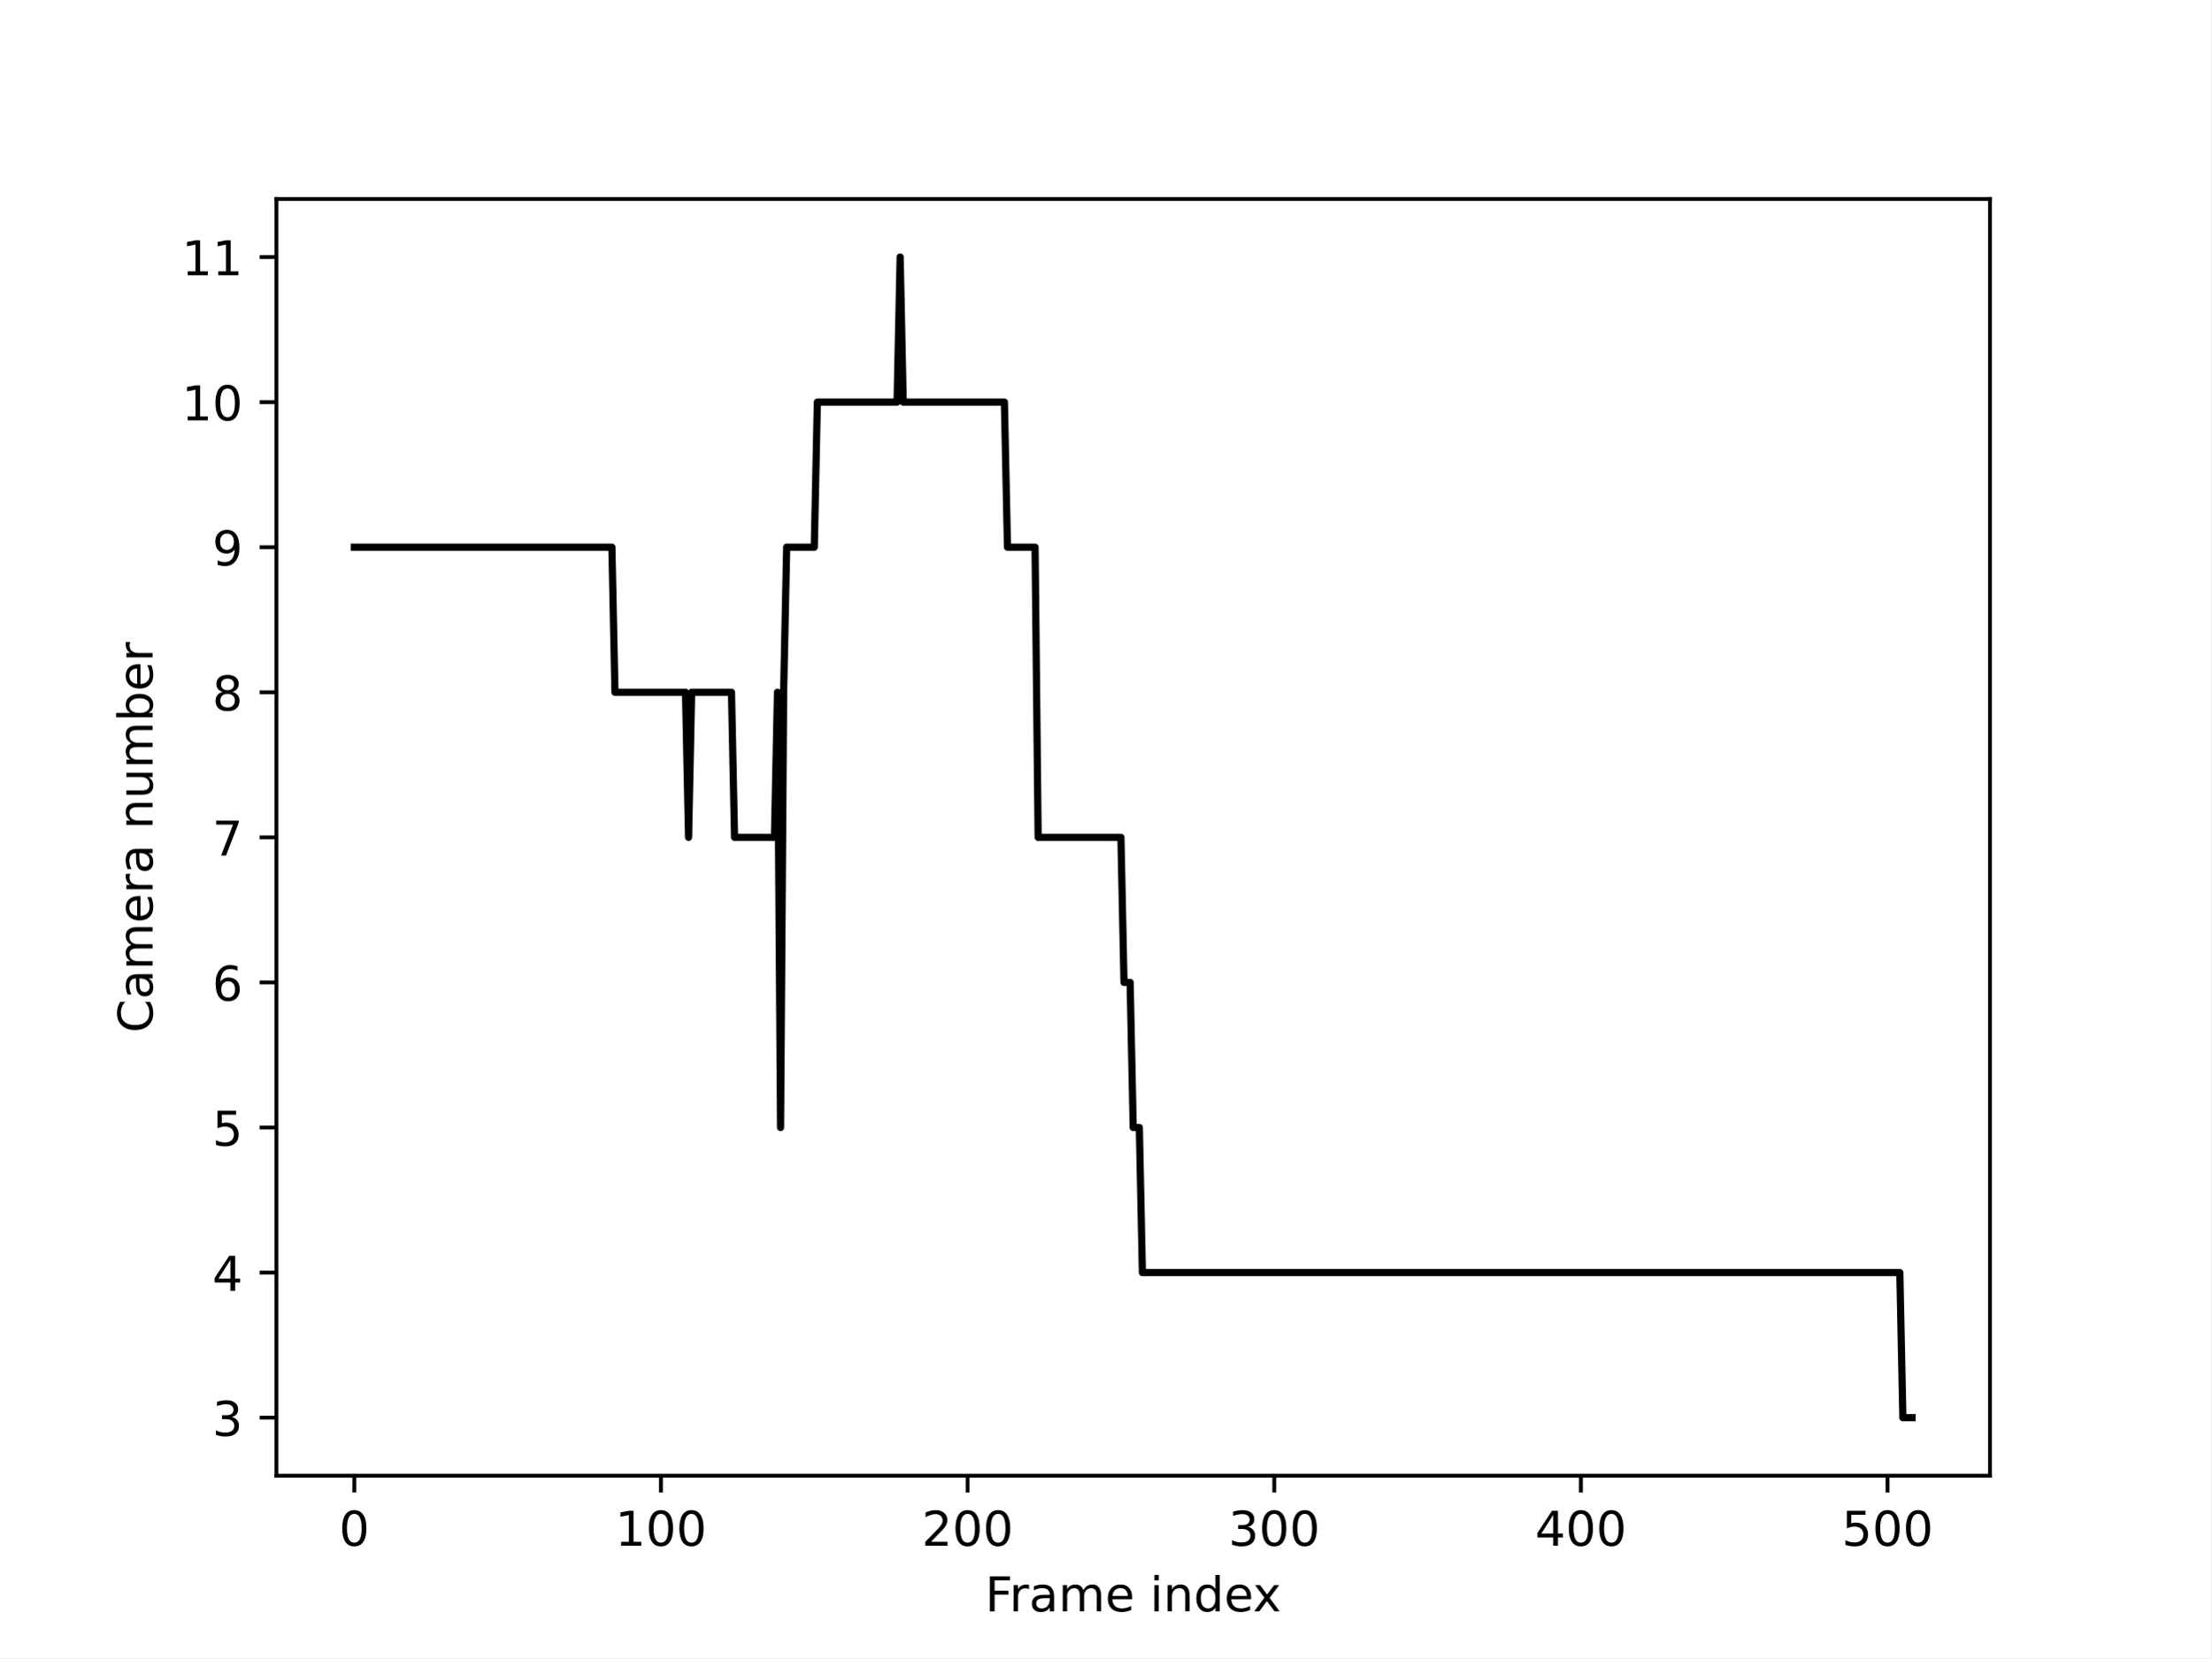
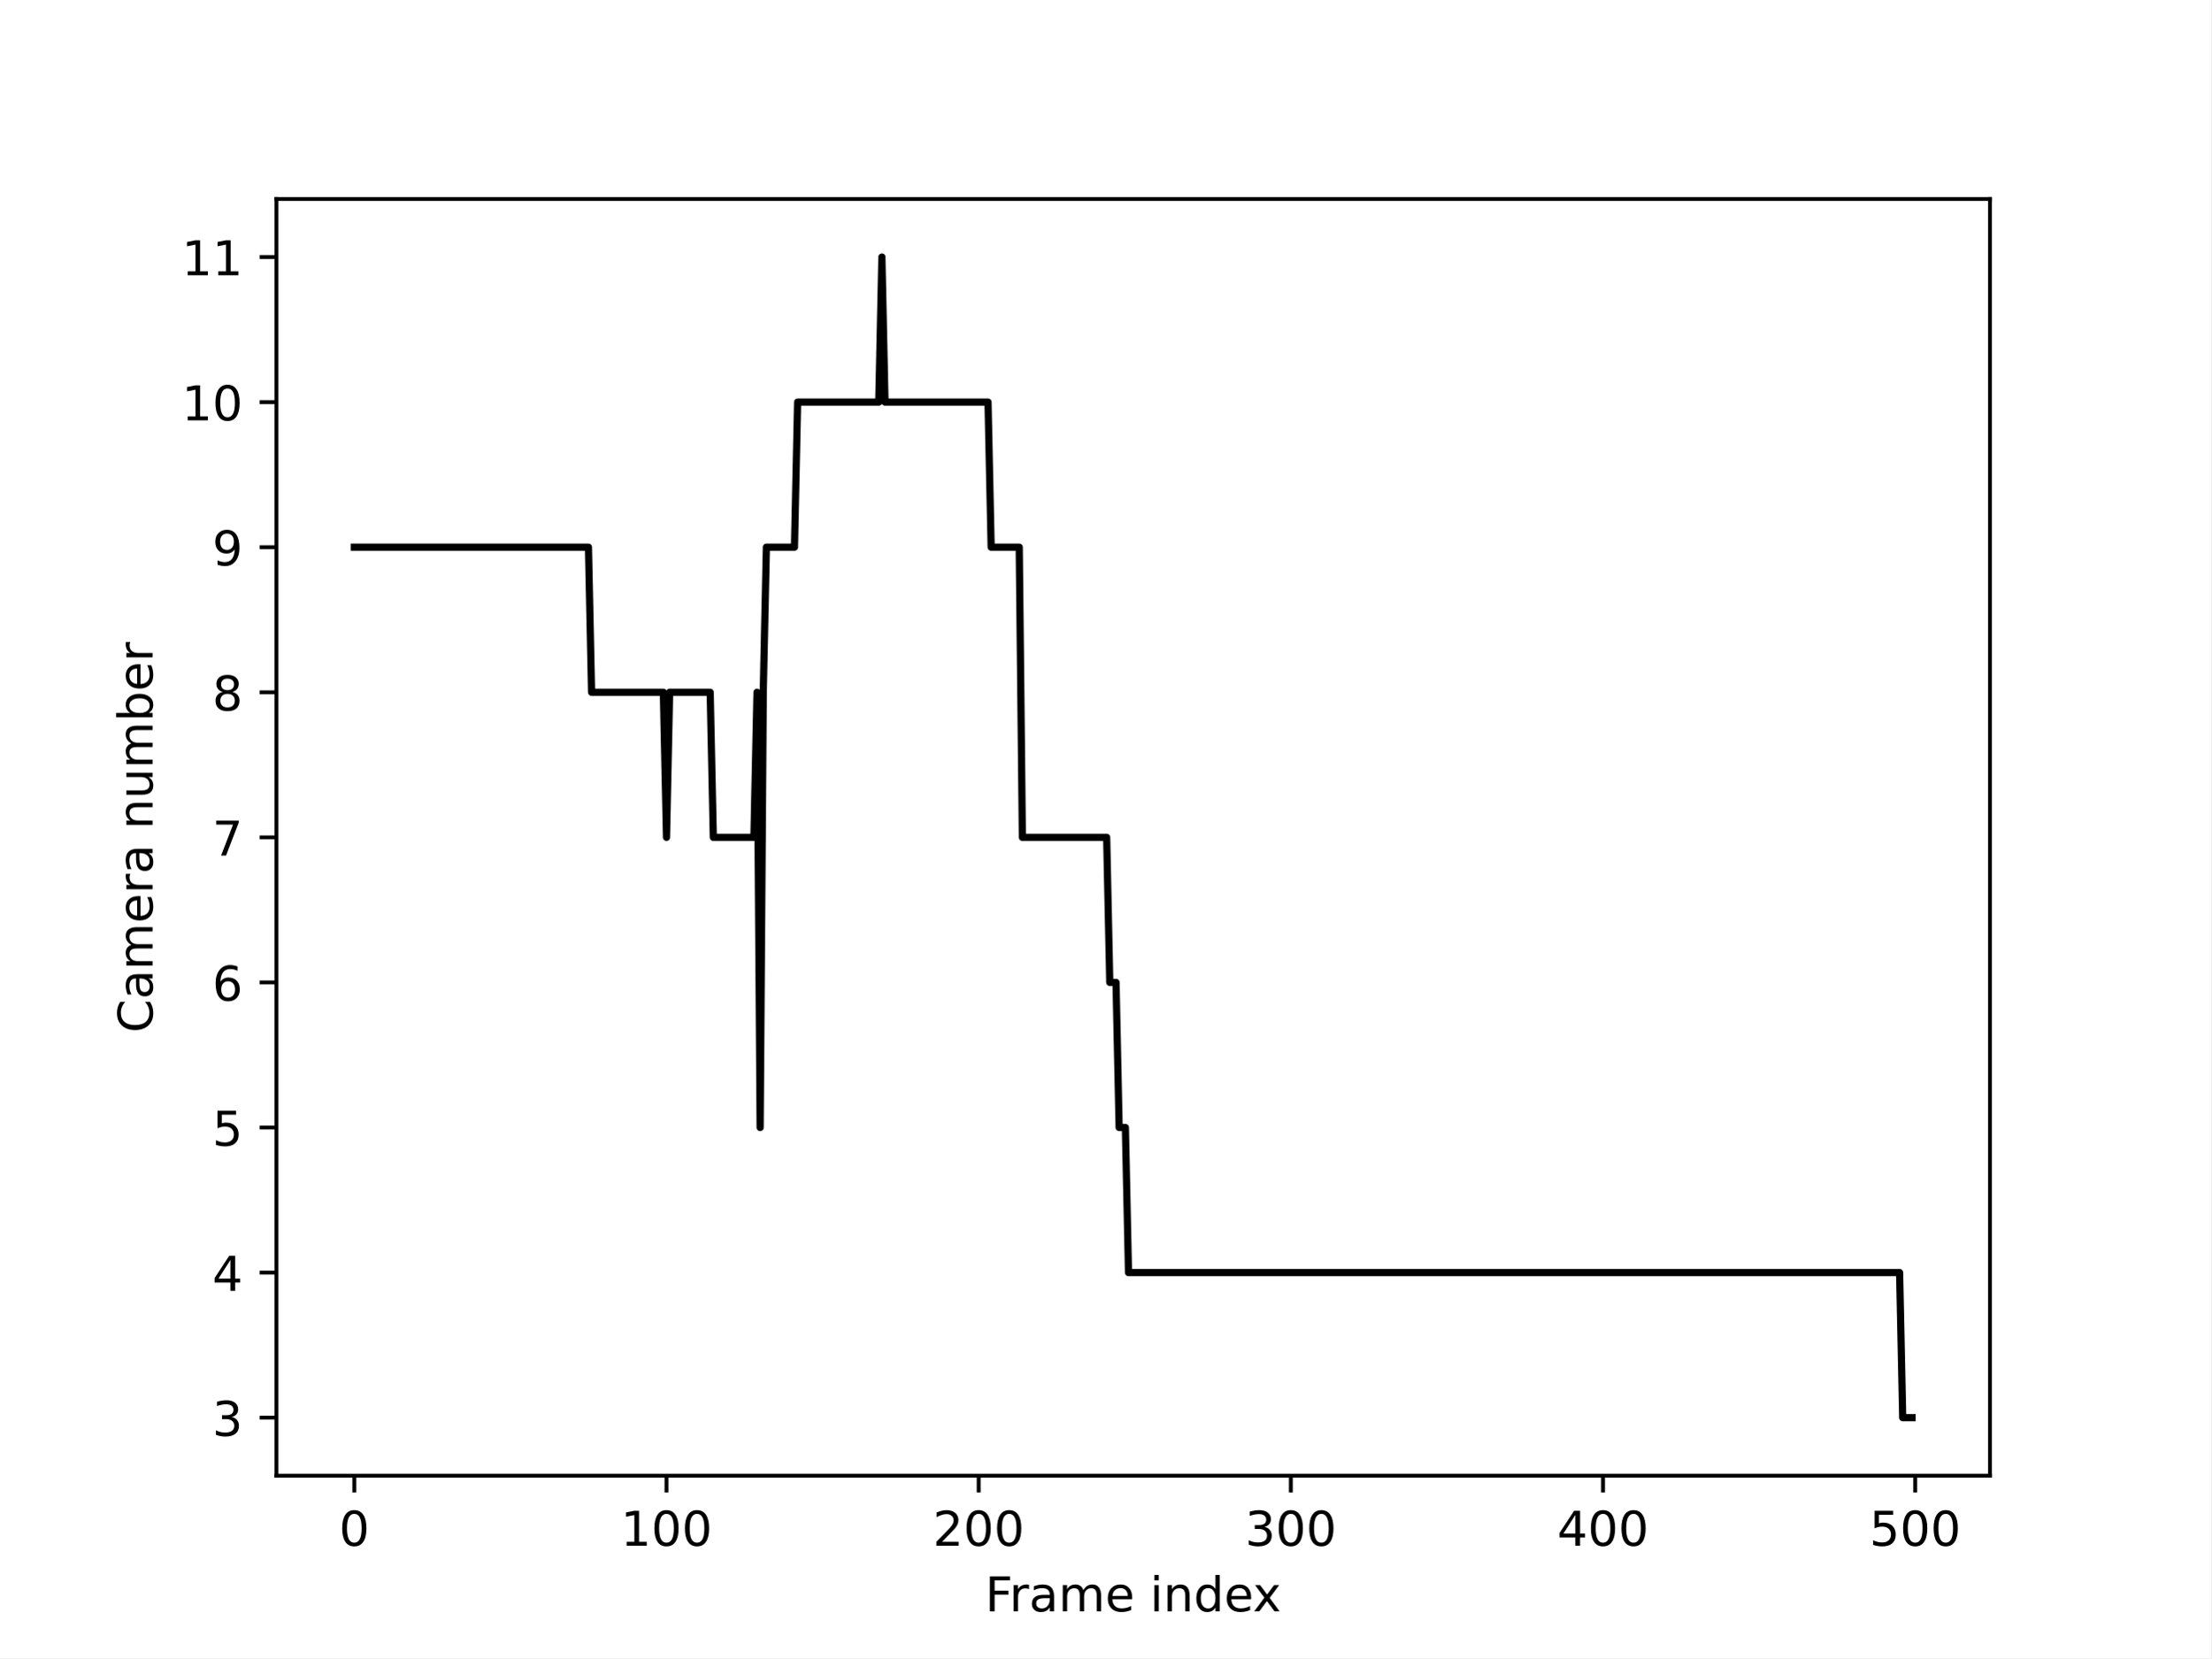
<svg xmlns="http://www.w3.org/2000/svg" xmlns:xlink="http://www.w3.org/1999/xlink" width="460.8pt" height="345.6pt" viewBox="0 0 460.8 345.6" version="1.1">
  <defs>
    <style type="text/css">*{stroke-linejoin: round; stroke-linecap: butt}</style>
  </defs>
  <g id="figure_1">
    <g id="patch_1">
      <path d="M 0 345.6  L 460.8 345.6  L 460.8 0  L 0 0  z " style="fill: #ffffff" />
    </g>
    <g id="axes_1">
      <g id="patch_2">
        <path d="M 57.6 307.584  L 414.72 307.584  L 414.72 41.472  L 57.6 41.472  z " style="fill: #ffffff" />
      </g>
      <g id="matplotlib.axis_1">
        <g id="xtick_1">
          <g id="line2d_1">
            <defs>
-               <path id="m1d4a907cd7" d="M 0 0  L 0 3.5  " style="stroke: #000000; stroke-width: 0.8" />
+               <path id="m6ff38d1c0d" d="M 0 0  L 0 3.5  " style="stroke: #000000; stroke-width: 0.8" />
            </defs>
            <g>
-               <use xlink:href="#m1d4a907cd7" x="73.833" y="307.584" style="stroke: #000000; stroke-width: 0.8" />
+               <use xlink:href="#m6ff38d1c0d" x="73.833" y="307.584" style="stroke: #000000; stroke-width: 0.8" />
            </g>
          </g>
          <g id="text_1">
            <g transform="translate(70.65148 322.1824) scale(0.1 -0.1)">
              <defs>
                <path id="DejaVuSans-30" d="M 2034 4250  Q 1547 4250 1301 3770  Q 1056 3291 1056 2328  Q 1056 1369 1301 889  Q 1547 409 2034 409  Q 2525 409 2770 889  Q 3016 1369 3016 2328  Q 3016 3291 2770 3770  Q 2525 4250 2034 4250  z M 2034 4750  Q 2819 4750 3233 4129  Q 3647 3509 3647 2328  Q 3647 1150 3233 529  Q 2819 -91 2034 -91  Q 1250 -91 836 529  Q 422 1150 422 2328  Q 422 3509 836 4129  Q 1250 4750 2034 4750  z " transform="scale(0.015625)" />
              </defs>
              <use xlink:href="#DejaVuSans-30" />
            </g>
          </g>
        </g>
        <g id="xtick_2">
          <g id="line2d_2">
            <g>
-               <use xlink:href="#m1d4a907cd7" x="137.741" y="307.584" style="stroke: #000000; stroke-width: 0.8" />
+               <use xlink:href="#m6ff38d1c0d" x="138.894" y="307.584" style="stroke: #000000; stroke-width: 0.8" />
            </g>
          </g>
          <g id="text_2">
-             <g transform="translate(128.1974 322.1824) scale(0.1 -0.1)">
+             <g transform="translate(129.35 322.1824) scale(0.1 -0.1)">
              <defs>
                <path id="DejaVuSans-31" d="M 794 531  L 1825 531  L 1825 4091  L 703 3866  L 703 4441  L 1819 4666  L 2450 4666  L 2450 531  L 3481 531  L 3481 0  L 794 0  L 794 531  z " transform="scale(0.015625)" />
              </defs>
              <use xlink:href="#DejaVuSans-31" />
              <use xlink:href="#DejaVuSans-30" x="63.623" />
              <use xlink:href="#DejaVuSans-30" x="127.246" />
            </g>
          </g>
        </g>
        <g id="xtick_3">
          <g id="line2d_3">
            <g>
-               <use xlink:href="#m1d4a907cd7" x="201.649" y="307.584" style="stroke: #000000; stroke-width: 0.8" />
+               <use xlink:href="#m6ff38d1c0d" x="203.955" y="307.584" style="stroke: #000000; stroke-width: 0.8" />
            </g>
          </g>
          <g id="text_3">
-             <g transform="translate(192.1057 322.1824) scale(0.1 -0.1)">
+             <g transform="translate(194.411 322.1824) scale(0.1 -0.1)">
              <defs>
                <path id="DejaVuSans-32" d="M 1228 531  L 3431 531  L 3431 0  L 469 0  L 469 531  Q 828 903 1448 1529  Q 2069 2156 2228 2338  Q 2531 2678 2651 2914  Q 2772 3150 2772 3378  Q 2772 3750 2511 3984  Q 2250 4219 1831 4219  Q 1534 4219 1204 4116  Q 875 4013 500 3803  L 500 4441  Q 881 4594 1212 4672  Q 1544 4750 1819 4750  Q 2544 4750 2975 4387  Q 3406 4025 3406 3419  Q 3406 3131 3298 2873  Q 3191 2616 2906 2266  Q 2828 2175 2409 1742  Q 1991 1309 1228 531  z " transform="scale(0.015625)" />
              </defs>
              <use xlink:href="#DejaVuSans-32" />
              <use xlink:href="#DejaVuSans-30" x="63.623" />
              <use xlink:href="#DejaVuSans-30" x="127.246" />
            </g>
          </g>
        </g>
        <g id="xtick_4">
          <g id="line2d_4">
            <g>
-               <use xlink:href="#m1d4a907cd7" x="265.558" y="307.584" style="stroke: #000000; stroke-width: 0.8" />
+               <use xlink:href="#m6ff38d1c0d" x="269.016" y="307.584" style="stroke: #000000; stroke-width: 0.8" />
            </g>
          </g>
          <g id="text_4">
-             <g transform="translate(256.0141 322.1824) scale(0.1 -0.1)">
+             <g transform="translate(259.4721 322.1824) scale(0.1 -0.1)">
              <defs>
                <path id="DejaVuSans-33" d="M 2597 2516  Q 3050 2419 3304 2112  Q 3559 1806 3559 1356  Q 3559 666 3084 287  Q 2609 -91 1734 -91  Q 1441 -91 1130 -33  Q 819 25 488 141  L 488 750  Q 750 597 1062 519  Q 1375 441 1716 441  Q 2309 441 2620 675  Q 2931 909 2931 1356  Q 2931 1769 2642 2001  Q 2353 2234 1838 2234  L 1294 2234  L 1294 2753  L 1863 2753  Q 2328 2753 2575 2939  Q 2822 3125 2822 3475  Q 2822 3834 2567 4026  Q 2313 4219 1838 4219  Q 1578 4219 1281 4162  Q 984 4106 628 3988  L 628 4550  Q 988 4650 1302 4700  Q 1616 4750 1894 4750  Q 2613 4750 3031 4423  Q 3450 4097 3450 3541  Q 3450 3153 3228 2886  Q 3006 2619 2597 2516  z " transform="scale(0.015625)" />
              </defs>
              <use xlink:href="#DejaVuSans-33" />
              <use xlink:href="#DejaVuSans-30" x="63.623" />
              <use xlink:href="#DejaVuSans-30" x="127.246" />
            </g>
          </g>
        </g>
        <g id="xtick_5">
          <g id="line2d_5">
            <g>
-               <use xlink:href="#m1d4a907cd7" x="329.466" y="307.584" style="stroke: #000000; stroke-width: 0.8" />
+               <use xlink:href="#m6ff38d1c0d" x="334.077" y="307.584" style="stroke: #000000; stroke-width: 0.8" />
            </g>
          </g>
          <g id="text_5">
-             <g transform="translate(319.9225 322.1824) scale(0.1 -0.1)">
+             <g transform="translate(324.5331 322.1824) scale(0.1 -0.1)">
              <defs>
                <path id="DejaVuSans-34" d="M 2419 4116  L 825 1625  L 2419 1625  L 2419 4116  z M 2253 4666  L 3047 4666  L 3047 1625  L 3713 1625  L 3713 1100  L 3047 1100  L 3047 0  L 2419 0  L 2419 1100  L 313 1100  L 313 1709  L 2253 4666  z " transform="scale(0.015625)" />
              </defs>
              <use xlink:href="#DejaVuSans-34" />
              <use xlink:href="#DejaVuSans-30" x="63.623" />
              <use xlink:href="#DejaVuSans-30" x="127.246" />
            </g>
          </g>
        </g>
        <g id="xtick_6">
          <g id="line2d_6">
            <g>
-               <use xlink:href="#m1d4a907cd7" x="393.375" y="307.584" style="stroke: #000000; stroke-width: 0.8" />
+               <use xlink:href="#m6ff38d1c0d" x="399.138" y="307.584" style="stroke: #000000; stroke-width: 0.8" />
            </g>
          </g>
          <g id="text_6">
-             <g transform="translate(383.8309 322.1824) scale(0.1 -0.1)">
+             <g transform="translate(389.5941 322.1824) scale(0.1 -0.1)">
              <defs>
                <path id="DejaVuSans-35" d="M 691 4666  L 3169 4666  L 3169 4134  L 1269 4134  L 1269 2991  Q 1406 3038 1543 3061  Q 1681 3084 1819 3084  Q 2600 3084 3056 2656  Q 3513 2228 3513 1497  Q 3513 744 3044 326  Q 2575 -91 1722 -91  Q 1428 -91 1123 -41  Q 819 9 494 109  L 494 744  Q 775 591 1075 516  Q 1375 441 1709 441  Q 2250 441 2565 725  Q 2881 1009 2881 1497  Q 2881 1984 2565 2268  Q 2250 2553 1709 2553  Q 1456 2553 1204 2497  Q 953 2441 691 2322  L 691 4666  z " transform="scale(0.015625)" />
              </defs>
              <use xlink:href="#DejaVuSans-35" />
              <use xlink:href="#DejaVuSans-30" x="63.623" />
              <use xlink:href="#DejaVuSans-30" x="127.246" />
            </g>
          </g>
        </g>
        <g id="text_7">
          <g transform="translate(205.3108 335.8606) scale(0.1 -0.1)">
            <defs>
              <path id="DejaVuSans-46" d="M 628 4666  L 3309 4666  L 3309 4134  L 1259 4134  L 1259 2759  L 3109 2759  L 3109 2228  L 1259 2228  L 1259 0  L 628 0  L 628 4666  z " transform="scale(0.015625)" />
              <path id="DejaVuSans-72" d="M 2631 2963  Q 2534 3019 2420 3045  Q 2306 3072 2169 3072  Q 1681 3072 1420 2755  Q 1159 2438 1159 1844  L 1159 0  L 581 0  L 581 3500  L 1159 3500  L 1159 2956  Q 1341 3275 1631 3429  Q 1922 3584 2338 3584  Q 2397 3584 2469 3576  Q 2541 3569 2628 3553  L 2631 2963  z " transform="scale(0.015625)" />
              <path id="DejaVuSans-61" d="M 2194 1759  Q 1497 1759 1228 1600  Q 959 1441 959 1056  Q 959 750 1161 570  Q 1363 391 1709 391  Q 2188 391 2477 730  Q 2766 1069 2766 1631  L 2766 1759  L 2194 1759  z M 3341 1997  L 3341 0  L 2766 0  L 2766 531  Q 2569 213 2275 61  Q 1981 -91 1556 -91  Q 1019 -91 701 211  Q 384 513 384 1019  Q 384 1609 779 1909  Q 1175 2209 1959 2209  L 2766 2209  L 2766 2266  Q 2766 2663 2505 2880  Q 2244 3097 1772 3097  Q 1472 3097 1187 3025  Q 903 2953 641 2809  L 641 3341  Q 956 3463 1253 3523  Q 1550 3584 1831 3584  Q 2591 3584 2966 3190  Q 3341 2797 3341 1997  z " transform="scale(0.015625)" />
              <path id="DejaVuSans-6d" d="M 3328 2828  Q 3544 3216 3844 3400  Q 4144 3584 4550 3584  Q 5097 3584 5394 3201  Q 5691 2819 5691 2113  L 5691 0  L 5113 0  L 5113 2094  Q 5113 2597 4934 2840  Q 4756 3084 4391 3084  Q 3944 3084 3684 2787  Q 3425 2491 3425 1978  L 3425 0  L 2847 0  L 2847 2094  Q 2847 2600 2669 2842  Q 2491 3084 2119 3084  Q 1678 3084 1418 2786  Q 1159 2488 1159 1978  L 1159 0  L 581 0  L 581 3500  L 1159 3500  L 1159 2956  Q 1356 3278 1631 3431  Q 1906 3584 2284 3584  Q 2666 3584 2933 3390  Q 3200 3197 3328 2828  z " transform="scale(0.015625)" />
              <path id="DejaVuSans-65" d="M 3597 1894  L 3597 1613  L 953 1613  Q 991 1019 1311 708  Q 1631 397 2203 397  Q 2534 397 2845 478  Q 3156 559 3463 722  L 3463 178  Q 3153 47 2828 -22  Q 2503 -91 2169 -91  Q 1331 -91 842 396  Q 353 884 353 1716  Q 353 2575 817 3079  Q 1281 3584 2069 3584  Q 2775 3584 3186 3129  Q 3597 2675 3597 1894  z M 3022 2063  Q 3016 2534 2758 2815  Q 2500 3097 2075 3097  Q 1594 3097 1305 2825  Q 1016 2553 972 2059  L 3022 2063  z " transform="scale(0.015625)" />
              <path id="DejaVuSans-20" transform="scale(0.015625)" />
              <path id="DejaVuSans-69" d="M 603 3500  L 1178 3500  L 1178 0  L 603 0  L 603 3500  z M 603 4863  L 1178 4863  L 1178 4134  L 603 4134  L 603 4863  z " transform="scale(0.015625)" />
              <path id="DejaVuSans-6e" d="M 3513 2113  L 3513 0  L 2938 0  L 2938 2094  Q 2938 2591 2744 2837  Q 2550 3084 2163 3084  Q 1697 3084 1428 2787  Q 1159 2491 1159 1978  L 1159 0  L 581 0  L 581 3500  L 1159 3500  L 1159 2956  Q 1366 3272 1645 3428  Q 1925 3584 2291 3584  Q 2894 3584 3203 3211  Q 3513 2838 3513 2113  z " transform="scale(0.015625)" />
              <path id="DejaVuSans-64" d="M 2906 2969  L 2906 4863  L 3481 4863  L 3481 0  L 2906 0  L 2906 525  Q 2725 213 2448 61  Q 2172 -91 1784 -91  Q 1150 -91 751 415  Q 353 922 353 1747  Q 353 2572 751 3078  Q 1150 3584 1784 3584  Q 2172 3584 2448 3432  Q 2725 3281 2906 2969  z M 947 1747  Q 947 1113 1208 752  Q 1469 391 1925 391  Q 2381 391 2643 752  Q 2906 1113 2906 1747  Q 2906 2381 2643 2742  Q 2381 3103 1925 3103  Q 1469 3103 1208 2742  Q 947 2381 947 1747  z " transform="scale(0.015625)" />
              <path id="DejaVuSans-78" d="M 3513 3500  L 2247 1797  L 3578 0  L 2900 0  L 1881 1375  L 863 0  L 184 0  L 1544 1831  L 300 3500  L 978 3500  L 1906 2253  L 2834 3500  L 3513 3500  z " transform="scale(0.015625)" />
            </defs>
            <use xlink:href="#DejaVuSans-46" />
            <use xlink:href="#DejaVuSans-72" x="50.27" />
            <use xlink:href="#DejaVuSans-61" x="91.383" />
            <use xlink:href="#DejaVuSans-6d" x="152.662" />
            <use xlink:href="#DejaVuSans-65" x="250.074" />
            <use xlink:href="#DejaVuSans-20" x="311.598" />
            <use xlink:href="#DejaVuSans-69" x="343.385" />
            <use xlink:href="#DejaVuSans-6e" x="371.168" />
            <use xlink:href="#DejaVuSans-64" x="434.547" />
            <use xlink:href="#DejaVuSans-65" x="498.023" />
            <use xlink:href="#DejaVuSans-78" x="557.797" />
          </g>
        </g>
      </g>
      <g id="matplotlib.axis_2">
        <g id="ytick_1">
          <g id="line2d_7">
            <defs>
-               <path id="m52b5a8102a" d="M 0 0  L -3.5 0  " style="stroke: #000000; stroke-width: 0.8" />
+               <path id="m1ba26f08a0" d="M 0 0  L -3.5 0  " style="stroke: #000000; stroke-width: 0.8" />
            </defs>
            <g>
-               <use xlink:href="#m52b5a8102a" x="57.6" y="295.488" style="stroke: #000000; stroke-width: 0.8" />
+               <use xlink:href="#m1ba26f08a0" x="57.6" y="295.488" style="stroke: #000000; stroke-width: 0.8" />
            </g>
          </g>
          <g id="text_8">
            <g transform="translate(44.2375 299.2872) scale(0.1 -0.1)">
              <use xlink:href="#DejaVuSans-33" />
            </g>
          </g>
        </g>
        <g id="ytick_2">
          <g id="line2d_8">
            <g>
-               <use xlink:href="#m52b5a8102a" x="57.6" y="265.248" style="stroke: #000000; stroke-width: 0.8" />
+               <use xlink:href="#m1ba26f08a0" x="57.6" y="265.248" style="stroke: #000000; stroke-width: 0.8" />
            </g>
          </g>
          <g id="text_9">
            <g transform="translate(44.2375 269.0472) scale(0.1 -0.1)">
              <use xlink:href="#DejaVuSans-34" />
            </g>
          </g>
        </g>
        <g id="ytick_3">
          <g id="line2d_9">
            <g>
-               <use xlink:href="#m52b5a8102a" x="57.6" y="235.008" style="stroke: #000000; stroke-width: 0.8" />
+               <use xlink:href="#m1ba26f08a0" x="57.6" y="235.008" style="stroke: #000000; stroke-width: 0.8" />
            </g>
          </g>
          <g id="text_10">
            <g transform="translate(44.2375 238.8072) scale(0.1 -0.1)">
              <use xlink:href="#DejaVuSans-35" />
            </g>
          </g>
        </g>
        <g id="ytick_4">
          <g id="line2d_10">
            <g>
-               <use xlink:href="#m52b5a8102a" x="57.6" y="204.768" style="stroke: #000000; stroke-width: 0.8" />
+               <use xlink:href="#m1ba26f08a0" x="57.6" y="204.768" style="stroke: #000000; stroke-width: 0.8" />
            </g>
          </g>
          <g id="text_11">
            <g transform="translate(44.2375 208.5672) scale(0.1 -0.1)">
              <defs>
                <path id="DejaVuSans-36" d="M 2113 2584  Q 1688 2584 1439 2293  Q 1191 2003 1191 1497  Q 1191 994 1439 701  Q 1688 409 2113 409  Q 2538 409 2786 701  Q 3034 994 3034 1497  Q 3034 2003 2786 2293  Q 2538 2584 2113 2584  z M 3366 4563  L 3366 3988  Q 3128 4100 2886 4159  Q 2644 4219 2406 4219  Q 1781 4219 1451 3797  Q 1122 3375 1075 2522  Q 1259 2794 1537 2939  Q 1816 3084 2150 3084  Q 2853 3084 3261 2657  Q 3669 2231 3669 1497  Q 3669 778 3244 343  Q 2819 -91 2113 -91  Q 1303 -91 875 529  Q 447 1150 447 2328  Q 447 3434 972 4092  Q 1497 4750 2381 4750  Q 2619 4750 2861 4703  Q 3103 4656 3366 4563  z " transform="scale(0.015625)" />
              </defs>
              <use xlink:href="#DejaVuSans-36" />
            </g>
          </g>
        </g>
        <g id="ytick_5">
          <g id="line2d_11">
            <g>
-               <use xlink:href="#m52b5a8102a" x="57.6" y="174.528" style="stroke: #000000; stroke-width: 0.8" />
+               <use xlink:href="#m1ba26f08a0" x="57.6" y="174.528" style="stroke: #000000; stroke-width: 0.8" />
            </g>
          </g>
          <g id="text_12">
            <g transform="translate(44.2375 178.3272) scale(0.1 -0.1)">
              <defs>
                <path id="DejaVuSans-37" d="M 525 4666  L 3525 4666  L 3525 4397  L 1831 0  L 1172 0  L 2766 4134  L 525 4134  L 525 4666  z " transform="scale(0.015625)" />
              </defs>
              <use xlink:href="#DejaVuSans-37" />
            </g>
          </g>
        </g>
        <g id="ytick_6">
          <g id="line2d_12">
            <g>
-               <use xlink:href="#m52b5a8102a" x="57.6" y="144.288" style="stroke: #000000; stroke-width: 0.8" />
+               <use xlink:href="#m1ba26f08a0" x="57.6" y="144.288" style="stroke: #000000; stroke-width: 0.8" />
            </g>
          </g>
          <g id="text_13">
            <g transform="translate(44.2375 148.0872) scale(0.1 -0.1)">
              <defs>
                <path id="DejaVuSans-38" d="M 2034 2216  Q 1584 2216 1326 1975  Q 1069 1734 1069 1313  Q 1069 891 1326 650  Q 1584 409 2034 409  Q 2484 409 2743 651  Q 3003 894 3003 1313  Q 3003 1734 2745 1975  Q 2488 2216 2034 2216  z M 1403 2484  Q 997 2584 770 2862  Q 544 3141 544 3541  Q 544 4100 942 4425  Q 1341 4750 2034 4750  Q 2731 4750 3128 4425  Q 3525 4100 3525 3541  Q 3525 3141 3298 2862  Q 3072 2584 2669 2484  Q 3125 2378 3379 2068  Q 3634 1759 3634 1313  Q 3634 634 3220 271  Q 2806 -91 2034 -91  Q 1263 -91 848 271  Q 434 634 434 1313  Q 434 1759 690 2068  Q 947 2378 1403 2484  z M 1172 3481  Q 1172 3119 1398 2916  Q 1625 2713 2034 2713  Q 2441 2713 2670 2916  Q 2900 3119 2900 3481  Q 2900 3844 2670 4047  Q 2441 4250 2034 4250  Q 1625 4250 1398 4047  Q 1172 3844 1172 3481  z " transform="scale(0.015625)" />
              </defs>
              <use xlink:href="#DejaVuSans-38" />
            </g>
          </g>
        </g>
        <g id="ytick_7">
          <g id="line2d_13">
            <g>
-               <use xlink:href="#m52b5a8102a" x="57.6" y="114.048" style="stroke: #000000; stroke-width: 0.8" />
+               <use xlink:href="#m1ba26f08a0" x="57.6" y="114.048" style="stroke: #000000; stroke-width: 0.8" />
            </g>
          </g>
          <g id="text_14">
            <g transform="translate(44.2375 117.8472) scale(0.1 -0.1)">
              <defs>
                <path id="DejaVuSans-39" d="M 703 97  L 703 672  Q 941 559 1184 500  Q 1428 441 1663 441  Q 2288 441 2617 861  Q 2947 1281 2994 2138  Q 2813 1869 2534 1725  Q 2256 1581 1919 1581  Q 1219 1581 811 2004  Q 403 2428 403 3163  Q 403 3881 828 4315  Q 1253 4750 1959 4750  Q 2769 4750 3195 4129  Q 3622 3509 3622 2328  Q 3622 1225 3098 567  Q 2575 -91 1691 -91  Q 1453 -91 1209 -44  Q 966 3 703 97  z M 1959 2075  Q 2384 2075 2632 2365  Q 2881 2656 2881 3163  Q 2881 3666 2632 3958  Q 2384 4250 1959 4250  Q 1534 4250 1286 3958  Q 1038 3666 1038 3163  Q 1038 2656 1286 2365  Q 1534 2075 1959 2075  z " transform="scale(0.015625)" />
              </defs>
              <use xlink:href="#DejaVuSans-39" />
            </g>
          </g>
        </g>
        <g id="ytick_8">
          <g id="line2d_14">
            <g>
-               <use xlink:href="#m52b5a8102a" x="57.6" y="83.808" style="stroke: #000000; stroke-width: 0.8" />
+               <use xlink:href="#m1ba26f08a0" x="57.6" y="83.808" style="stroke: #000000; stroke-width: 0.8" />
            </g>
          </g>
          <g id="text_15">
            <g transform="translate(37.875 87.60722) scale(0.1 -0.1)">
              <use xlink:href="#DejaVuSans-31" />
              <use xlink:href="#DejaVuSans-30" x="63.623" />
            </g>
          </g>
        </g>
        <g id="ytick_9">
          <g id="line2d_15">
            <g>
-               <use xlink:href="#m52b5a8102a" x="57.6" y="53.568" style="stroke: #000000; stroke-width: 0.8" />
+               <use xlink:href="#m1ba26f08a0" x="57.6" y="53.568" style="stroke: #000000; stroke-width: 0.8" />
            </g>
          </g>
          <g id="text_16">
            <g transform="translate(37.875 57.36722) scale(0.1 -0.1)">
              <use xlink:href="#DejaVuSans-31" />
              <use xlink:href="#DejaVuSans-31" x="63.623" />
            </g>
          </g>
        </g>
        <g id="text_17">
          <g transform="translate(31.79531 215.253) rotate(-90) scale(0.1 -0.1)">
            <defs>
              <path id="DejaVuSans-43" d="M 4122 4306  L 4122 3641  Q 3803 3938 3442 4084  Q 3081 4231 2675 4231  Q 1875 4231 1450 3742  Q 1025 3253 1025 2328  Q 1025 1406 1450 917  Q 1875 428 2675 428  Q 3081 428 3442 575  Q 3803 722 4122 1019  L 4122 359  Q 3791 134 3420 21  Q 3050 -91 2638 -91  Q 1578 -91 968 557  Q 359 1206 359 2328  Q 359 3453 968 4101  Q 1578 4750 2638 4750  Q 3056 4750 3426 4639  Q 3797 4528 4122 4306  z " transform="scale(0.015625)" />
              <path id="DejaVuSans-75" d="M 544 1381  L 544 3500  L 1119 3500  L 1119 1403  Q 1119 906 1312 657  Q 1506 409 1894 409  Q 2359 409 2629 706  Q 2900 1003 2900 1516  L 2900 3500  L 3475 3500  L 3475 0  L 2900 0  L 2900 538  Q 2691 219 2414 64  Q 2138 -91 1772 -91  Q 1169 -91 856 284  Q 544 659 544 1381  z M 1991 3584  L 1991 3584  z " transform="scale(0.015625)" />
              <path id="DejaVuSans-62" d="M 3116 1747  Q 3116 2381 2855 2742  Q 2594 3103 2138 3103  Q 1681 3103 1420 2742  Q 1159 2381 1159 1747  Q 1159 1113 1420 752  Q 1681 391 2138 391  Q 2594 391 2855 752  Q 3116 1113 3116 1747  z M 1159 2969  Q 1341 3281 1617 3432  Q 1894 3584 2278 3584  Q 2916 3584 3314 3078  Q 3713 2572 3713 1747  Q 3713 922 3314 415  Q 2916 -91 2278 -91  Q 1894 -91 1617 61  Q 1341 213 1159 525  L 1159 0  L 581 0  L 581 4863  L 1159 4863  L 1159 2969  z " transform="scale(0.015625)" />
            </defs>
            <use xlink:href="#DejaVuSans-43" />
            <use xlink:href="#DejaVuSans-61" x="69.824" />
            <use xlink:href="#DejaVuSans-6d" x="131.104" />
            <use xlink:href="#DejaVuSans-65" x="228.516" />
            <use xlink:href="#DejaVuSans-72" x="290.039" />
            <use xlink:href="#DejaVuSans-61" x="331.152" />
            <use xlink:href="#DejaVuSans-20" x="392.432" />
            <use xlink:href="#DejaVuSans-6e" x="424.219" />
            <use xlink:href="#DejaVuSans-75" x="487.598" />
            <use xlink:href="#DejaVuSans-6d" x="550.977" />
            <use xlink:href="#DejaVuSans-62" x="648.389" />
            <use xlink:href="#DejaVuSans-65" x="711.865" />
            <use xlink:href="#DejaVuSans-72" x="773.389" />
          </g>
        </g>
      </g>
      <g id="line2d_16">
-         <path d="M 73.833 114.048  L 127.516 114.048  L 128.155 144.288  L 142.854 144.288  L 143.493 174.528  L 144.132 144.288  L 152.44 144.288  L 153.079 174.528  L 161.387 174.528  L 162.026 144.288  L 162.665 235.008  L 163.304 144.288  L 163.944 114.048  L 169.695 114.048  L 170.334 83.808  L 186.951 83.808  L 187.59 53.568  L 188.229 83.808  L 209.318 83.808  L 209.958 114.048  L 215.709 114.048  L 216.348 174.528  L 233.604 174.528  L 234.243 204.768  L 235.521 204.768  L 236.16 235.008  L 237.438 235.008  L 238.077 265.248  L 395.931 265.248  L 396.57 295.488  L 398.487 295.488  L 398.487 295.488  " clip-path="url(#p6c15c2f491)" style="fill: none; stroke: #000000; stroke-width: 1.5; stroke-linecap: square" />
+         <path d="M 73.833 114.048  L 122.629 114.048  L 123.279 144.288  L 138.243 144.288  L 138.894 174.528  L 139.544 144.288  L 148.002 144.288  L 148.653 174.528  L 157.111 174.528  L 157.761 144.288  L 158.412 235.008  L 159.063 144.288  L 159.713 114.048  L 165.569 114.048  L 166.219 83.808  L 183.135 83.808  L 183.786 53.568  L 184.436 83.808  L 205.907 83.808  L 206.557 114.048  L 212.413 114.048  L 213.063 174.528  L 230.63 174.528  L 231.28 204.768  L 232.582 204.768  L 233.232 235.008  L 234.533 235.008  L 235.184 265.248  L 395.885 265.248  L 396.535 295.488  L 398.487 295.488  L 398.487 295.488  " clip-path="url(#p49d523ee32)" style="fill: none; stroke: #000000; stroke-width: 1.5; stroke-linecap: square" />
      </g>
      <g id="patch_3">
        <path d="M 57.6 307.584  L 57.6 41.472  " style="fill: none; stroke: #000000; stroke-width: 0.8; stroke-linejoin: miter; stroke-linecap: square" />
      </g>
      <g id="patch_4">
        <path d="M 414.72 307.584  L 414.72 41.472  " style="fill: none; stroke: #000000; stroke-width: 0.8; stroke-linejoin: miter; stroke-linecap: square" />
      </g>
      <g id="patch_5">
        <path d="M 57.6 307.584  L 414.72 307.584  " style="fill: none; stroke: #000000; stroke-width: 0.8; stroke-linejoin: miter; stroke-linecap: square" />
      </g>
      <g id="patch_6">
        <path d="M 57.6 41.472  L 414.72 41.472  " style="fill: none; stroke: #000000; stroke-width: 0.8; stroke-linejoin: miter; stroke-linecap: square" />
      </g>
    </g>
  </g>
  <defs>
-     <clipPath id="p6c15c2f491">
+     <clipPath id="p49d523ee32">
      <rect x="57.6" y="41.472" width="357.12" height="266.112" />
    </clipPath>
  </defs>
</svg>
